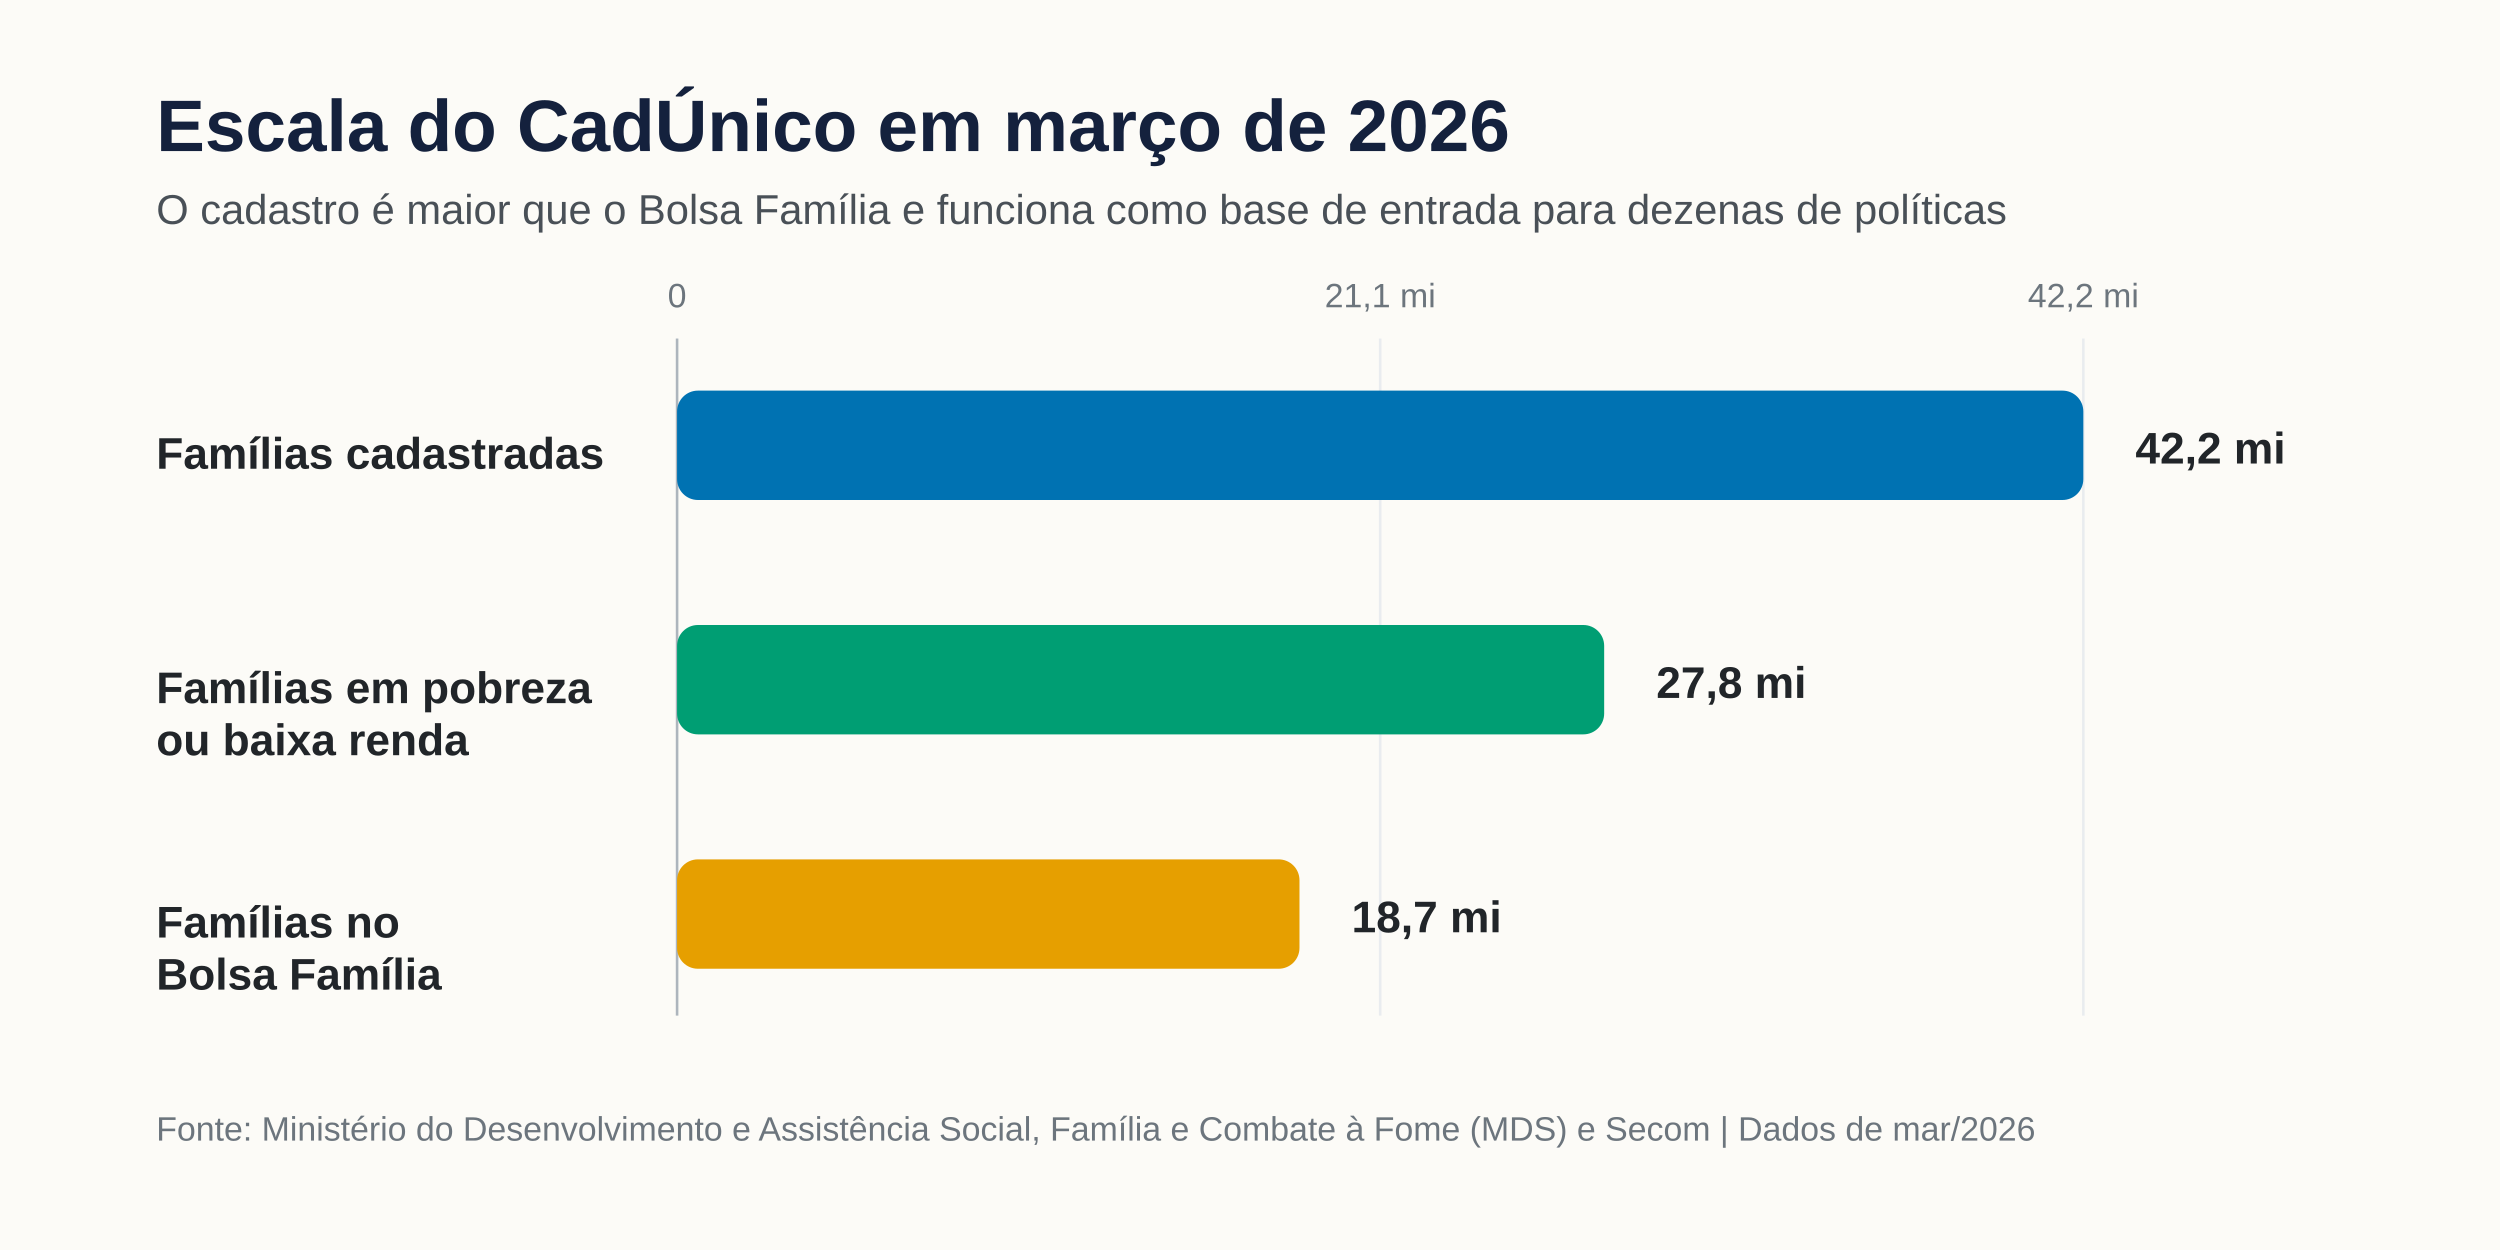
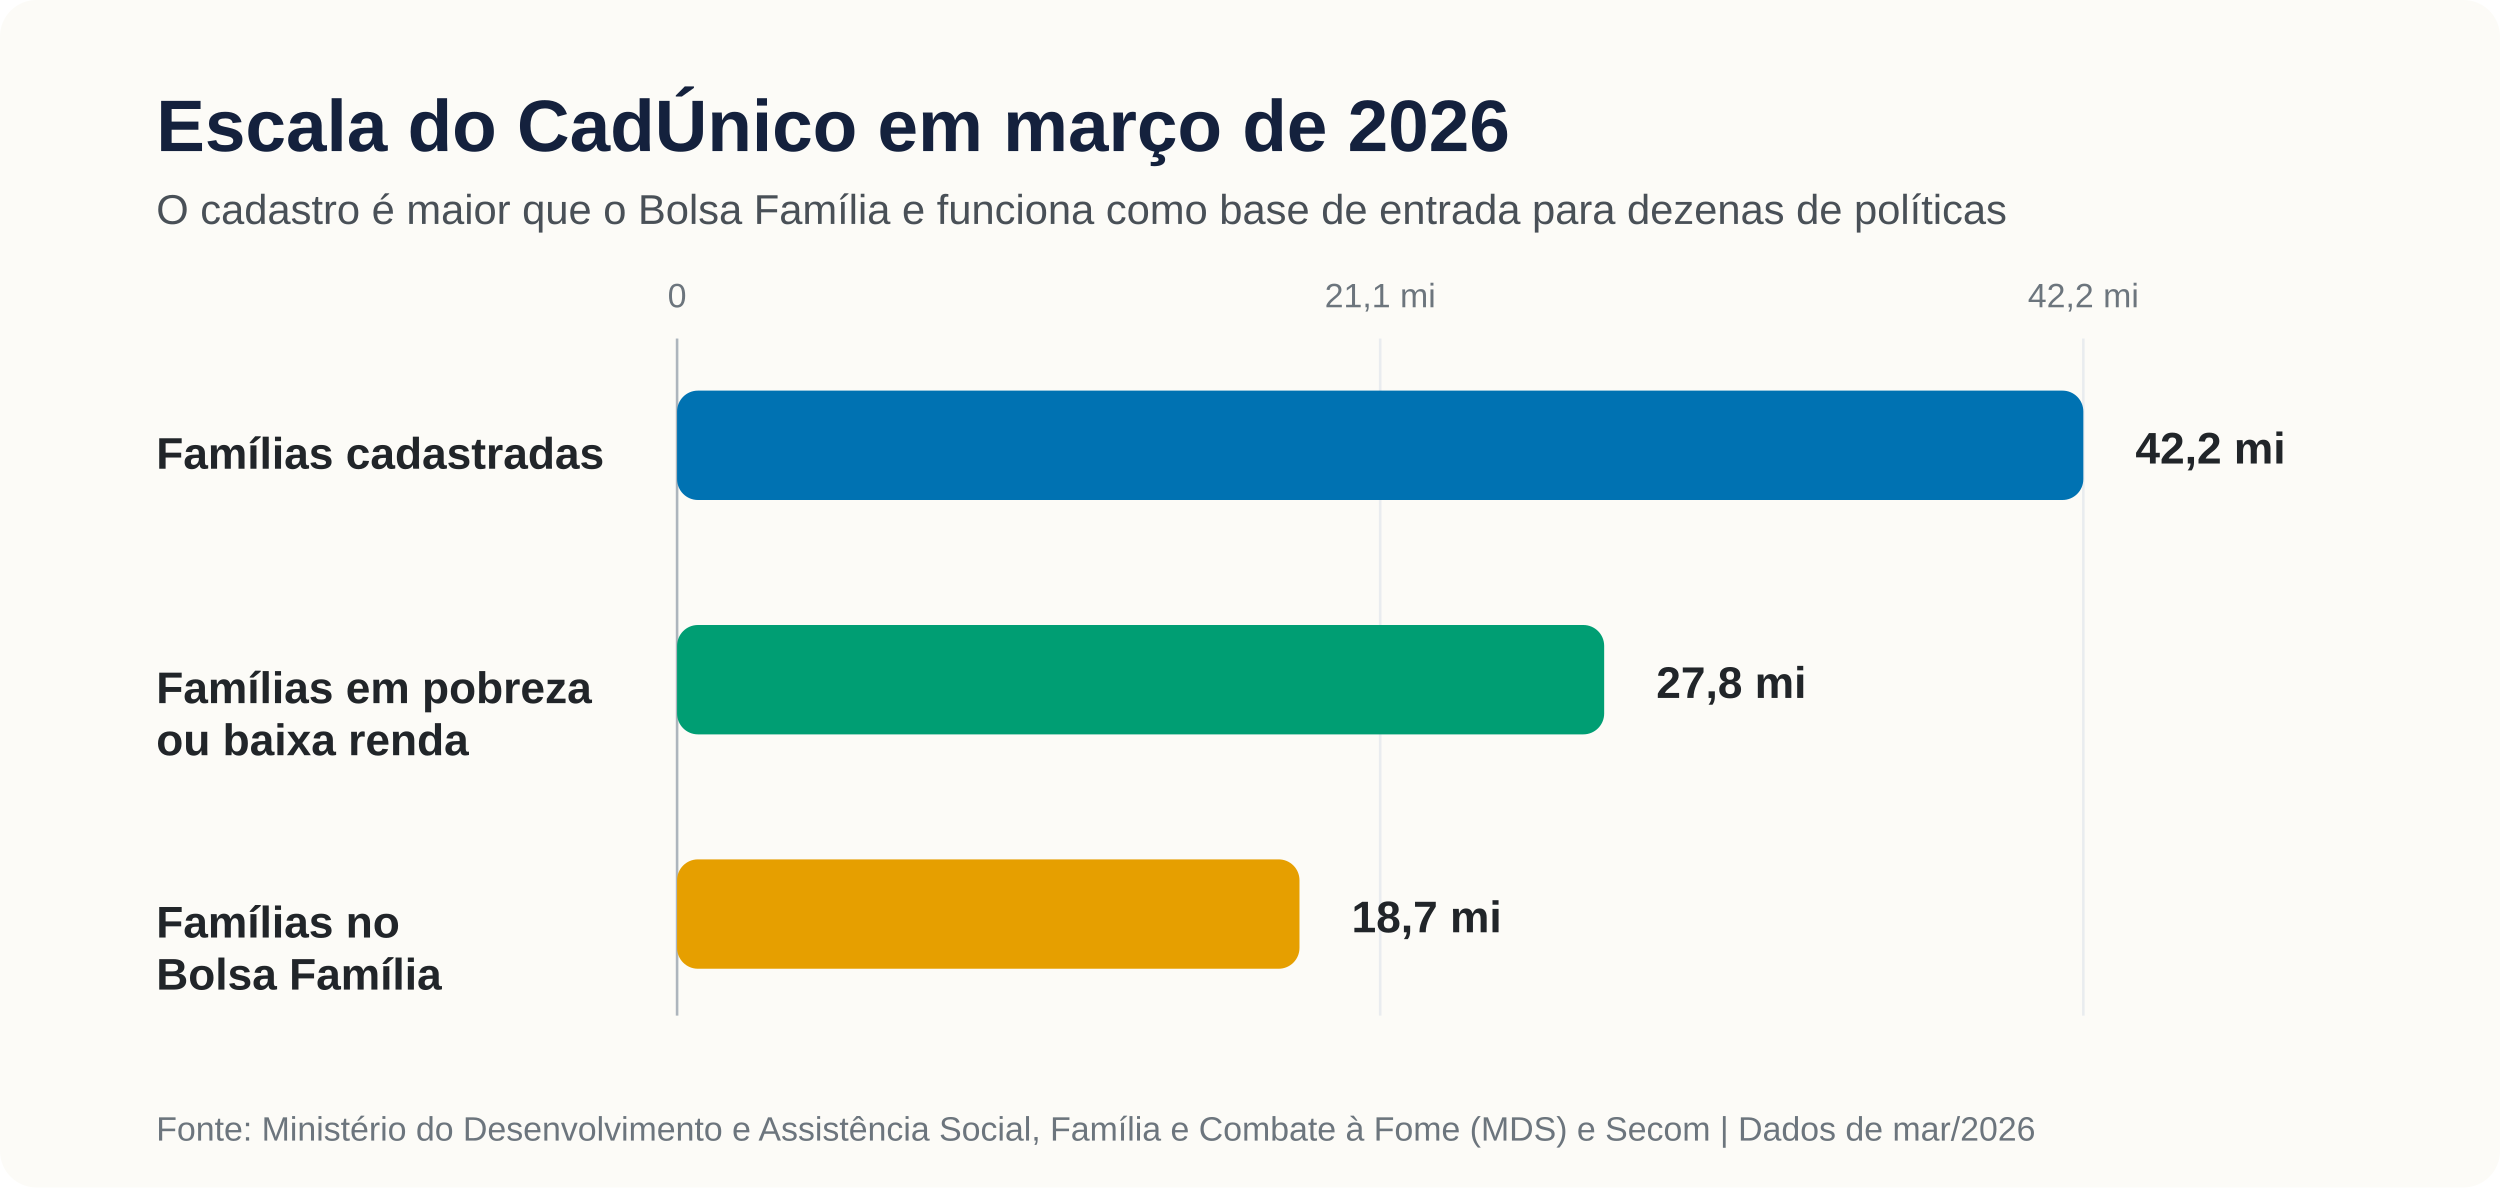
- <svg xmlns="http://www.w3.org/2000/svg" width="960" height="480" viewBox="0 0 960 480" role="img" aria-labelledby="title desc">
-   <rect width="960" height="480" fill="#fcfbf7" />
+ <svg xmlns="http://www.w3.org/2000/svg" width="960" height="456" viewBox="0 0 960 456" role="img" aria-labelledby="title desc">
+   <rect width="960" height="456" rx="14" ry="14" fill="#fcfbf7" />
  <text x="60" y="58" fill="#14213d" font-family="Arial, Helvetica, sans-serif" font-size="28" font-weight="700">Escala do CadÚnico em março de 2026</text>
  <text x="60" y="86" fill="#495057" font-family="Arial, Helvetica, sans-serif" font-size="16">O cadastro é maior que o Bolsa Família e funciona como base de entrada para dezenas de políticas</text>
  <line x1="260" y1="130" x2="260" y2="390" stroke="#adb5bd" stroke-width="1" />
  <line x1="530" y1="130" x2="530" y2="390" stroke="#e9ecef" stroke-width="1" />
  <line x1="800" y1="130" x2="800" y2="390" stroke="#e9ecef" stroke-width="1" />
  <text x="260" y="118" fill="#6c757d" font-family="Arial, Helvetica, sans-serif" font-size="13" text-anchor="middle">0</text>
  <text x="530" y="118" fill="#6c757d" font-family="Arial, Helvetica, sans-serif" font-size="13" text-anchor="middle">21,1 mi</text>
  <text x="800" y="118" fill="#6c757d" font-family="Arial, Helvetica, sans-serif" font-size="13" text-anchor="middle">42,2 mi</text>
  <text x="60" y="180" fill="#212529" font-family="Arial, Helvetica, sans-serif" font-size="17" font-weight="600">Famílias cadastradas</text>
  <rect x="260" y="150" width="540" height="42" rx="8" fill="#0072B2" />
  <text x="820" y="178" fill="#212529" font-family="Arial, Helvetica, sans-serif" font-size="17" font-weight="700">42,2 mi</text>
  <text x="60" y="270" fill="#212529" font-family="Arial, Helvetica, sans-serif" font-size="17" font-weight="600">
    <tspan x="60" dy="0">Famílias em pobreza</tspan>
    <tspan x="60" dy="20">ou baixa renda</tspan>
  </text>
  <rect x="260" y="240" width="356" height="42" rx="8" fill="#009E73" />
  <text x="636" y="268" fill="#212529" font-family="Arial, Helvetica, sans-serif" font-size="17" font-weight="700">27,8 mi</text>
  <text x="60" y="360" fill="#212529" font-family="Arial, Helvetica, sans-serif" font-size="17" font-weight="600">
    <tspan x="60" dy="0">Famílias no</tspan>
    <tspan x="60" dy="20">Bolsa Família</tspan>
  </text>
  <rect x="260" y="330" width="239" height="42" rx="8" fill="#E69F00" />
  <text x="519" y="358" fill="#212529" font-family="Arial, Helvetica, sans-serif" font-size="17" font-weight="700">18,7 mi</text>
  <text x="60" y="438" fill="#6c757d" font-family="Arial, Helvetica, sans-serif" font-size="13">Fonte: Ministério do Desenvolvimento e Assistência Social, Família e Combate à Fome (MDS) e Secom | Dados de mar/2026</text>
</svg>
